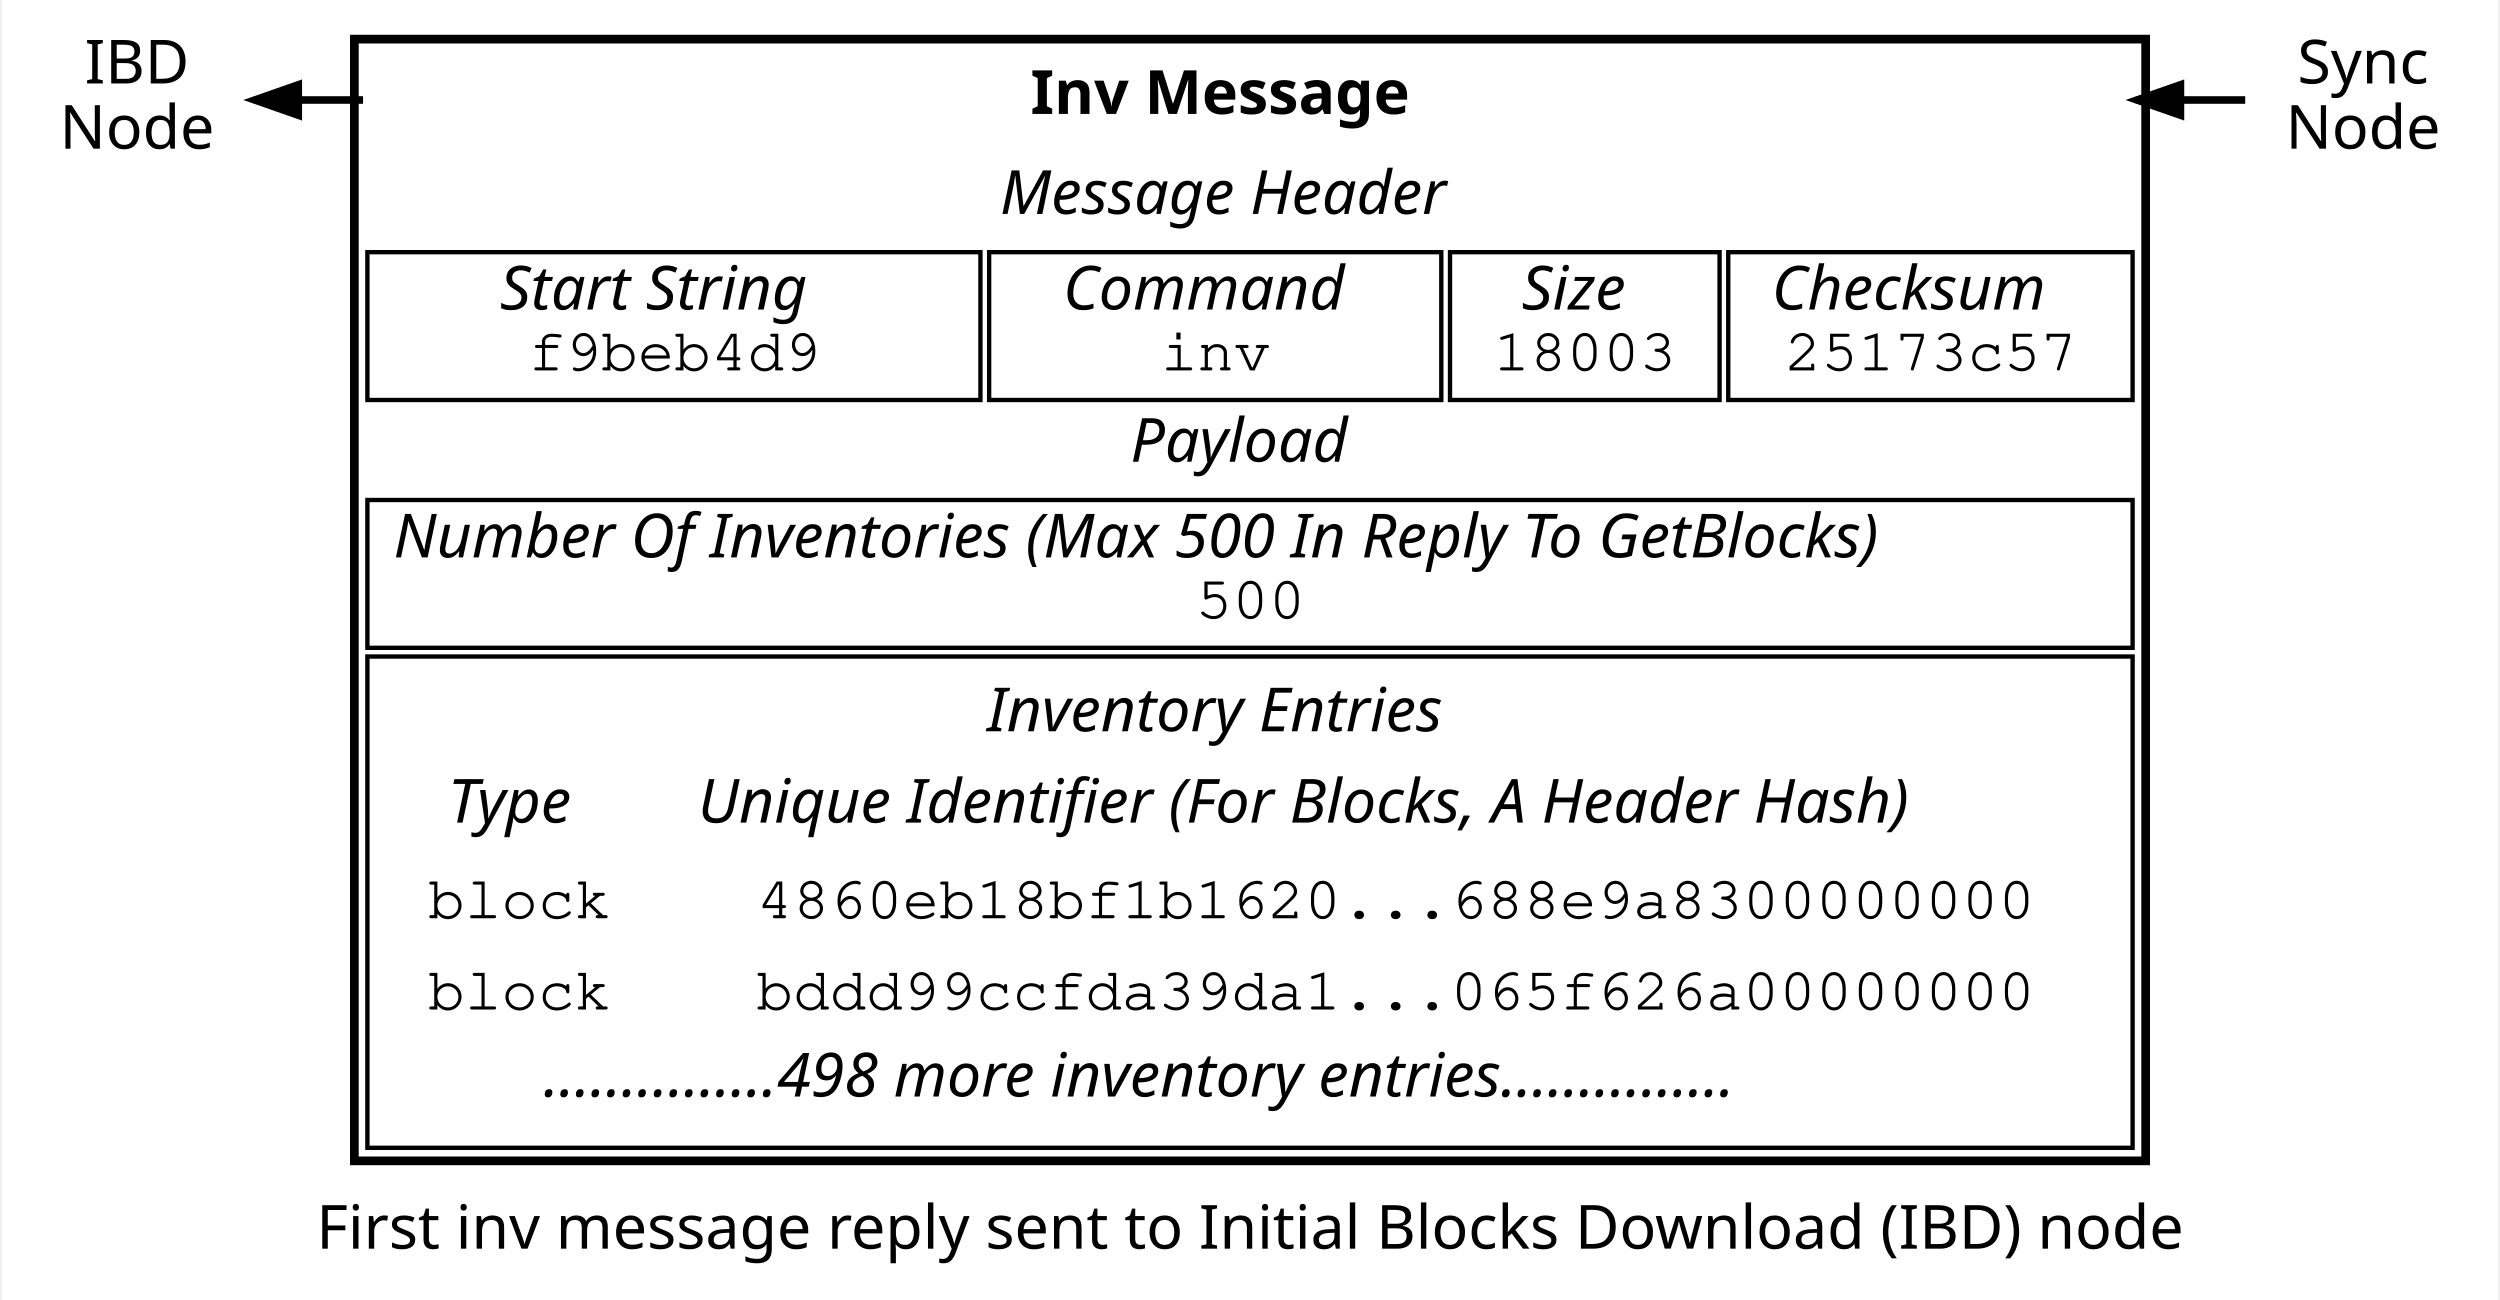
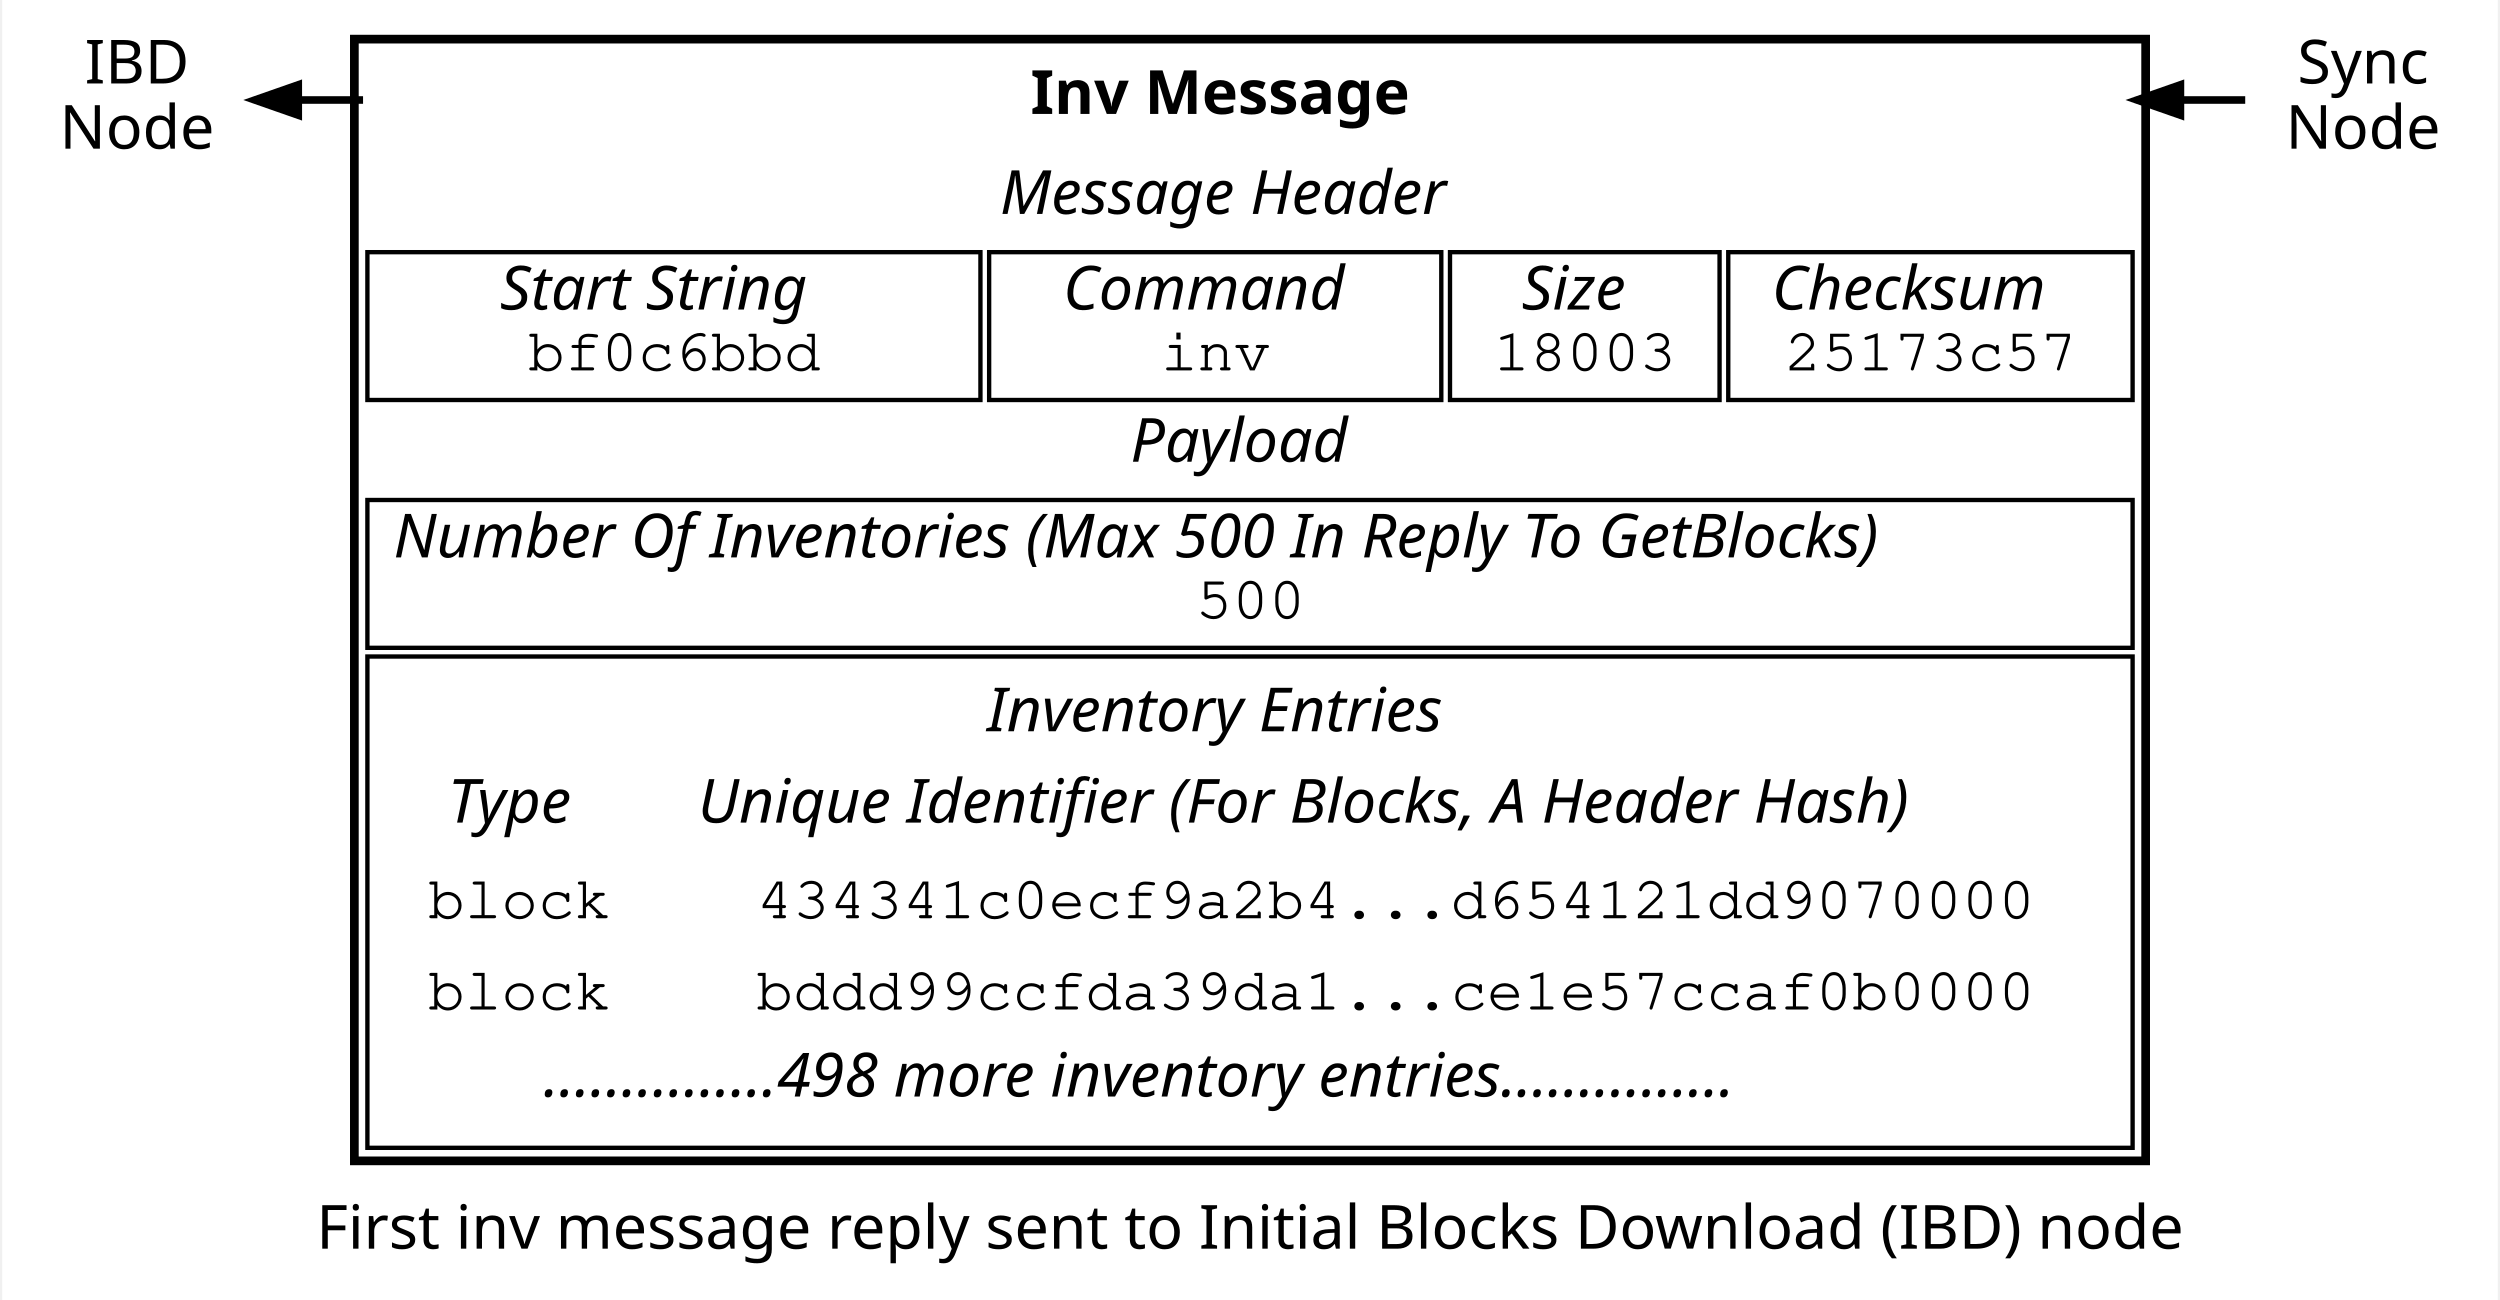
<svg xmlns="http://www.w3.org/2000/svg" width="450pt" height="234pt" viewBox="0.00 0.00 450.00 234.41">
  <g id="graph0" class="graph" transform="scale(0.783972 0.783972) rotate(0) translate(4 295)">
    <polygon fill="white" stroke="none" points="-4,4 -4,-295 570,-295 570,4 -4,4" />
    <text text-anchor="middle" x="283" y="-7.8" font-family="Sans" font-size="14.00">First inv message reply sent to Initial Blocks Download (IBD) node</text>
    <g id="node1" class="node">
      <text text-anchor="middle" x="27" y="-275.8" font-family="Sans" font-size="14.00">IBD</text>
      <text text-anchor="middle" x="27" y="-260.8" font-family="Sans" font-size="14.00">Node</text>
    </g>
    <g id="node2" class="node">
      <text text-anchor="start" x="232.5" y="-268.8" font-family="Sans" font-weight="bold" font-size="14.00">Inv Message</text>
      <text text-anchor="start" x="225.5" y="-245.8" font-family="Sans" font-style="italic" font-size="14.00">Message Header</text>
      <polygon fill="none" stroke="black" points="80,-203 80,-237 221,-237 221,-203 80,-203" />
      <text text-anchor="start" x="110.5" y="-223.8" font-family="Sans" font-style="italic" font-size="14.00">Start String</text>
-       <text text-anchor="start" x="117" y="-209.8" font-family="Courier,monospace" font-size="14.00">f9beb4d9</text>
+       <text text-anchor="start" x="117" y="-209.8" font-family="Courier,monospace" font-size="14.00">bf0c6bbd</text>
      <polygon fill="none" stroke="black" points="223,-203 223,-237 327,-237 327,-203 223,-203" />
      <text text-anchor="start" x="240" y="-223.8" font-family="Sans" font-style="italic" font-size="14.00">Command</text>
      <text text-anchor="start" x="262.5" y="-209.8" font-family="Courier,monospace" font-size="14.00">inv</text>
      <polygon fill="none" stroke="black" points="329,-203 329,-237 391,-237 391,-203 329,-203" />
      <text text-anchor="start" x="345.5" y="-223.8" font-family="Sans" font-style="italic" font-size="14.00">Size</text>
      <text text-anchor="start" x="339" y="-209.8" font-family="Courier,monospace" font-size="14.00">18003</text>
      <polygon fill="none" stroke="black" points="393,-203 393,-237 486,-237 486,-203 393,-203" />
      <text text-anchor="start" x="403" y="-223.8" font-family="Sans" font-style="italic" font-size="14.00">Checksum</text>
      <text text-anchor="start" x="406" y="-209.8" font-family="Courier,monospace" font-size="14.00">25173c57</text>
      <text text-anchor="start" x="255.5" y="-188.8" font-family="Sans" font-style="italic" font-size="14.00">Payload</text>
      <polygon fill="none" stroke="black" points="80,-146 80,-180 486,-180 486,-146 80,-146" />
      <text text-anchor="start" x="86" y="-166.8" font-family="Sans" font-style="italic" font-size="14.00">Number Of Inventories (Max 500 In Reply To GetBlocks) </text>
      <text text-anchor="start" x="270.5" y="-152.8" font-family="Courier,monospace" font-size="14.00">500</text>
      <polygon fill="none" stroke="black" points="80,-31 80,-144 486,-144 486,-31 80,-31" />
      <text text-anchor="start" x="222.5" y="-126.8" font-family="Sans" font-style="italic" font-size="14.00">Inventory Entries</text>
      <text text-anchor="start" x="98.5" y="-105.8" font-family="Sans" font-style="italic" font-size="14.00">Type</text>
      <text text-anchor="start" x="156" y="-105.8" font-family="Sans" font-style="italic" font-size="14.00">Unique Identifier (For Blocks, A Header Hash)</text>
      <text text-anchor="start" x="94" y="-83.8" font-family="Courier,monospace" font-size="14.00">block</text>
-       <text text-anchor="start" x="169.5" y="-83.8" font-family="Courier,monospace" font-size="14.00">4860eb18bf1b1620...688e9a8300000000</text>
+       <text text-anchor="start" x="169.5" y="-83.8" font-family="Courier,monospace" font-size="14.00">434341c0ecf9a2b4...d654121dd9070000</text>
      <text text-anchor="start" x="94" y="-62.8" font-family="Courier,monospace" font-size="14.00">block</text>
-       <text text-anchor="start" x="169.5" y="-62.8" font-family="Courier,monospace" font-size="14.00">bddd99ccfda39da1...065f626a00000000</text>
+       <text text-anchor="start" x="169.5" y="-62.8" font-family="Courier,monospace" font-size="14.00">bddd99ccfda39da1...ce1e57ccaf0b0000</text>
      <text text-anchor="start" x="120.5" y="-42.8" font-family="Sans" font-style="italic" font-size="14.00">...............498 more inventory entries...............</text>
      <polygon fill="none" stroke="black" stroke-width="2" points="77,-28 77,-286 489,-286 489,-28 77,-28" />
    </g>
    <g id="edge1" class="edge">
      <path fill="none" stroke="black" stroke-width="1.75" d="M64.099,-272C72.478,-272 79,-272 79,-272" />
      <polygon fill="black" stroke="black" stroke-width="1.75" points="64.098,-268.5 54.098,-272 64.098,-275.5 64.098,-268.5" />
    </g>
    <g id="node3" class="node">
      <text text-anchor="middle" x="539" y="-275.8" font-family="Sans" font-size="14.00">Sync</text>
      <text text-anchor="middle" x="539" y="-260.8" font-family="Sans" font-size="14.00">Node</text>
    </g>
    <g id="edge2" class="edge">
      <path fill="none" stroke="black" stroke-width="1.75" d="M497.038,-272C501.35,-272 506.609,-272 511.902,-272" />
      <polygon fill="black" stroke="black" stroke-width="1.75" points="497,-268.5 487,-272 497,-275.5 497,-268.5" />
    </g>
  </g>
</svg>
